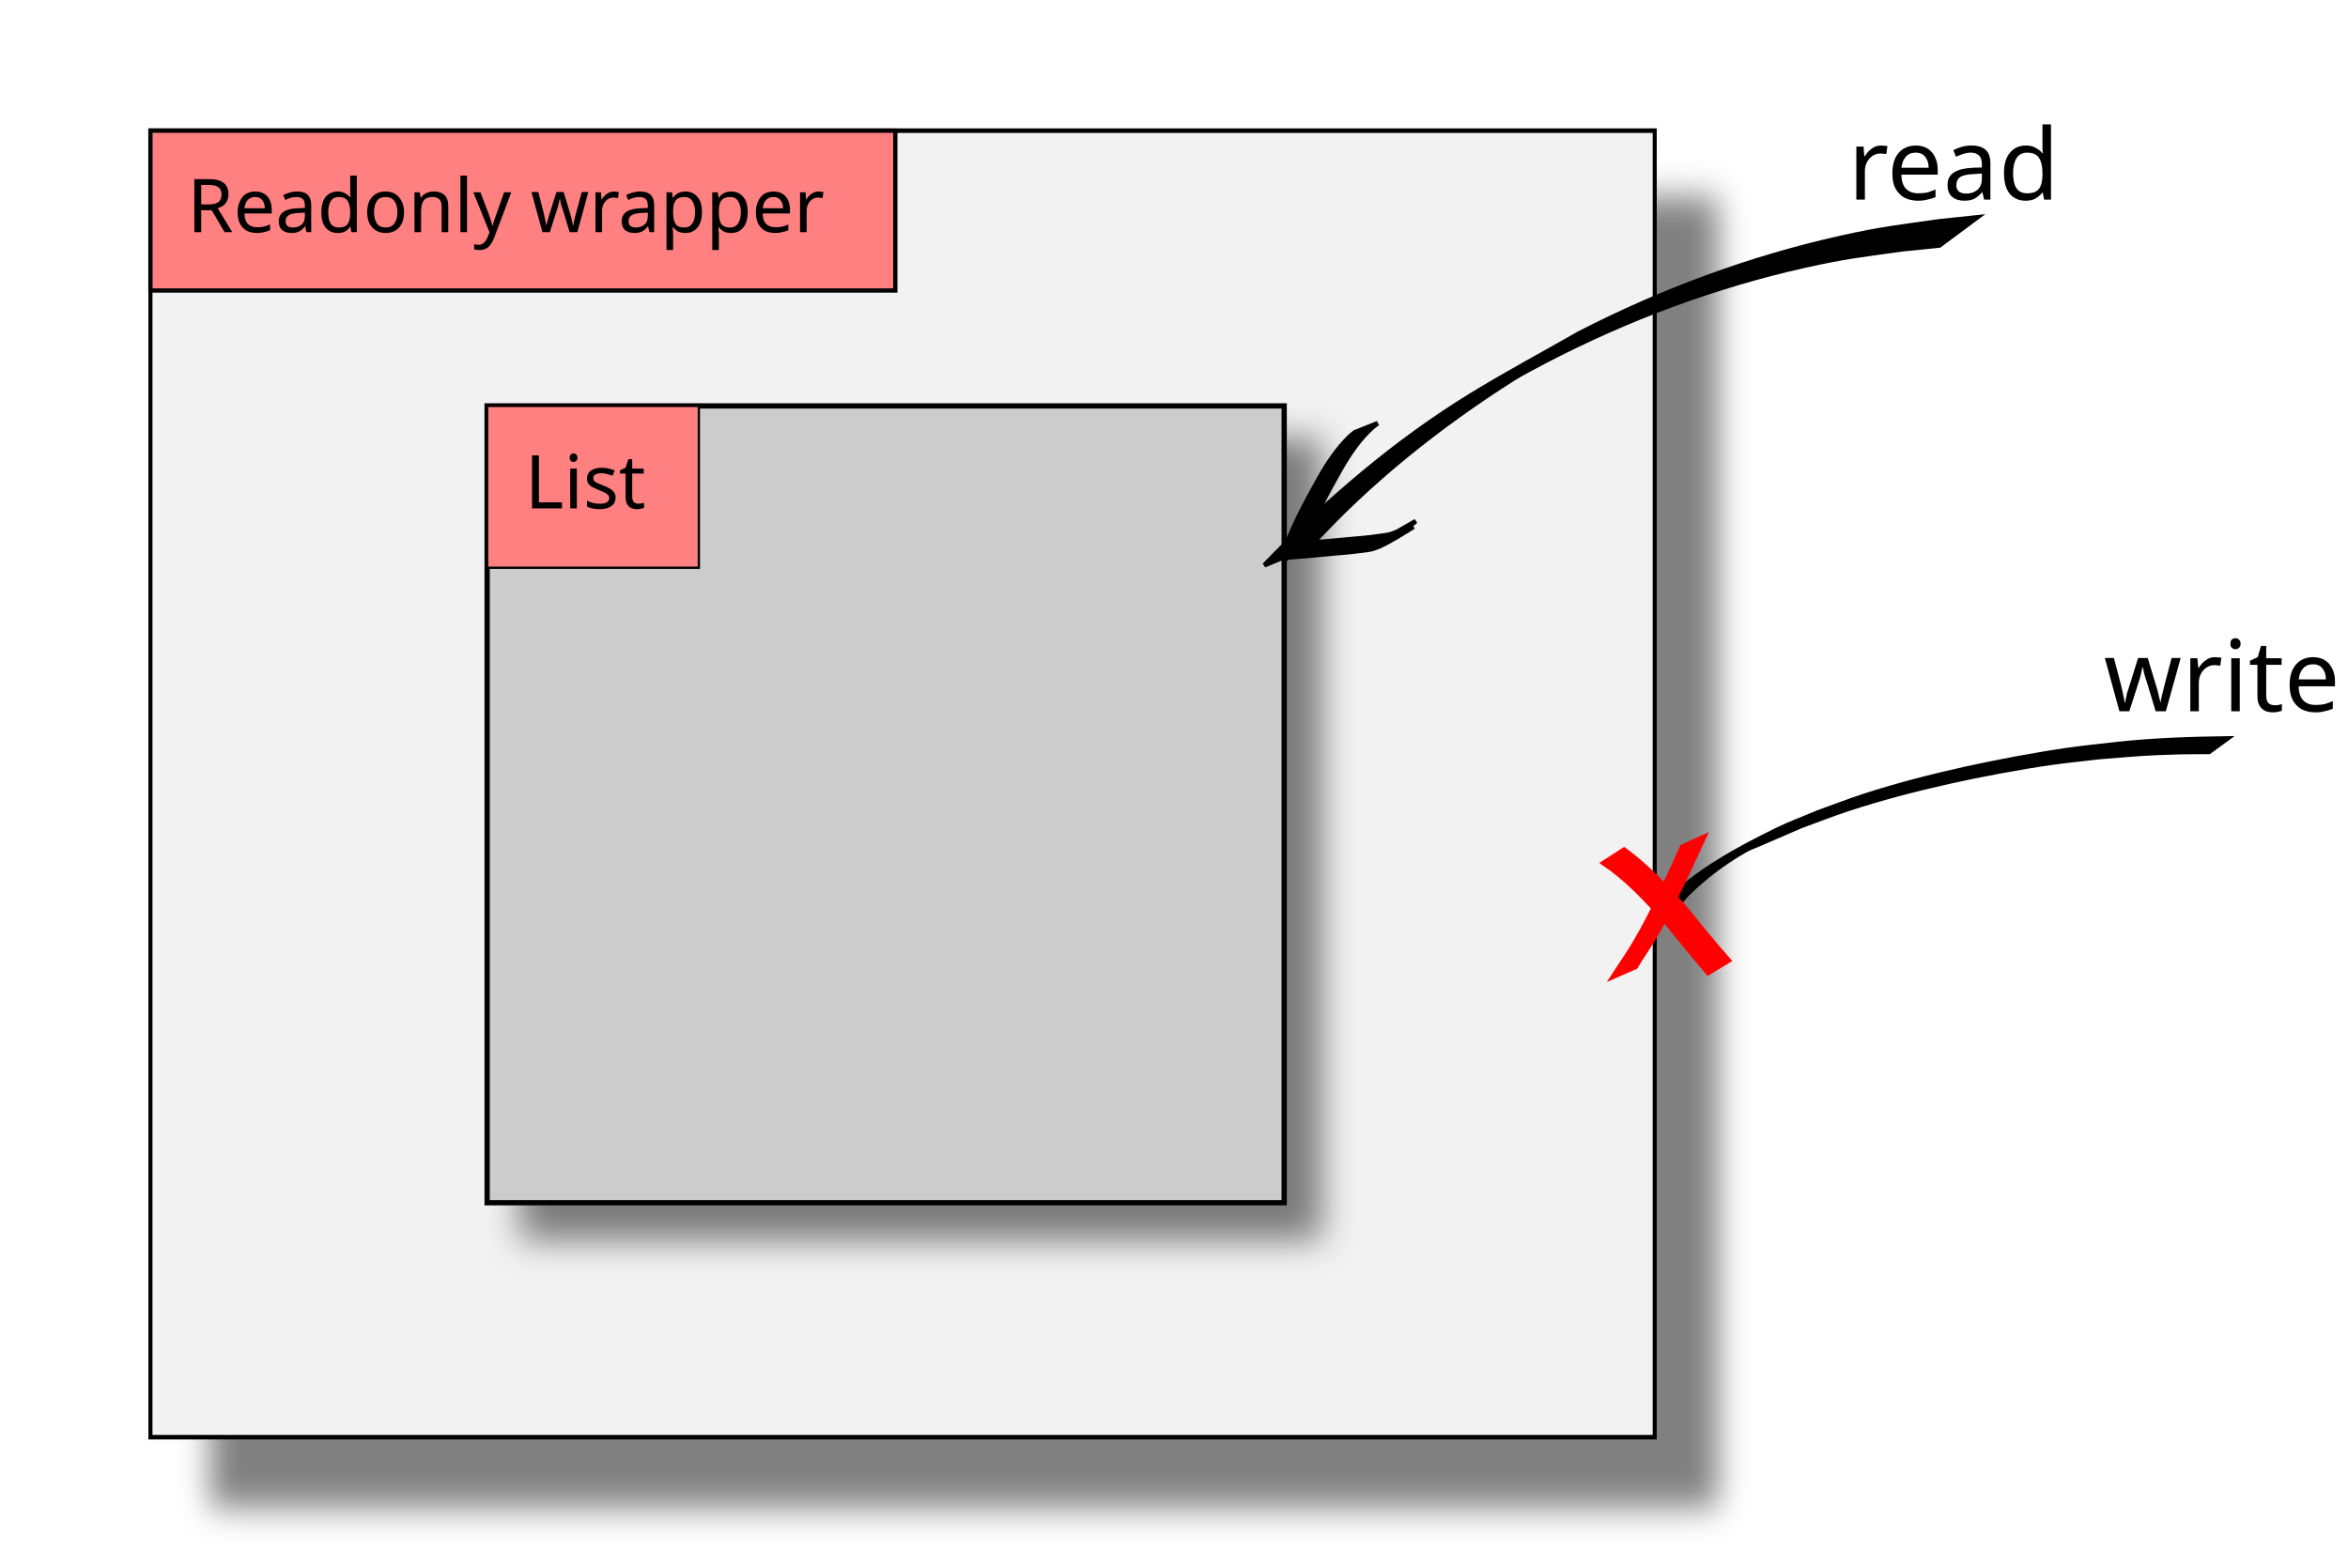
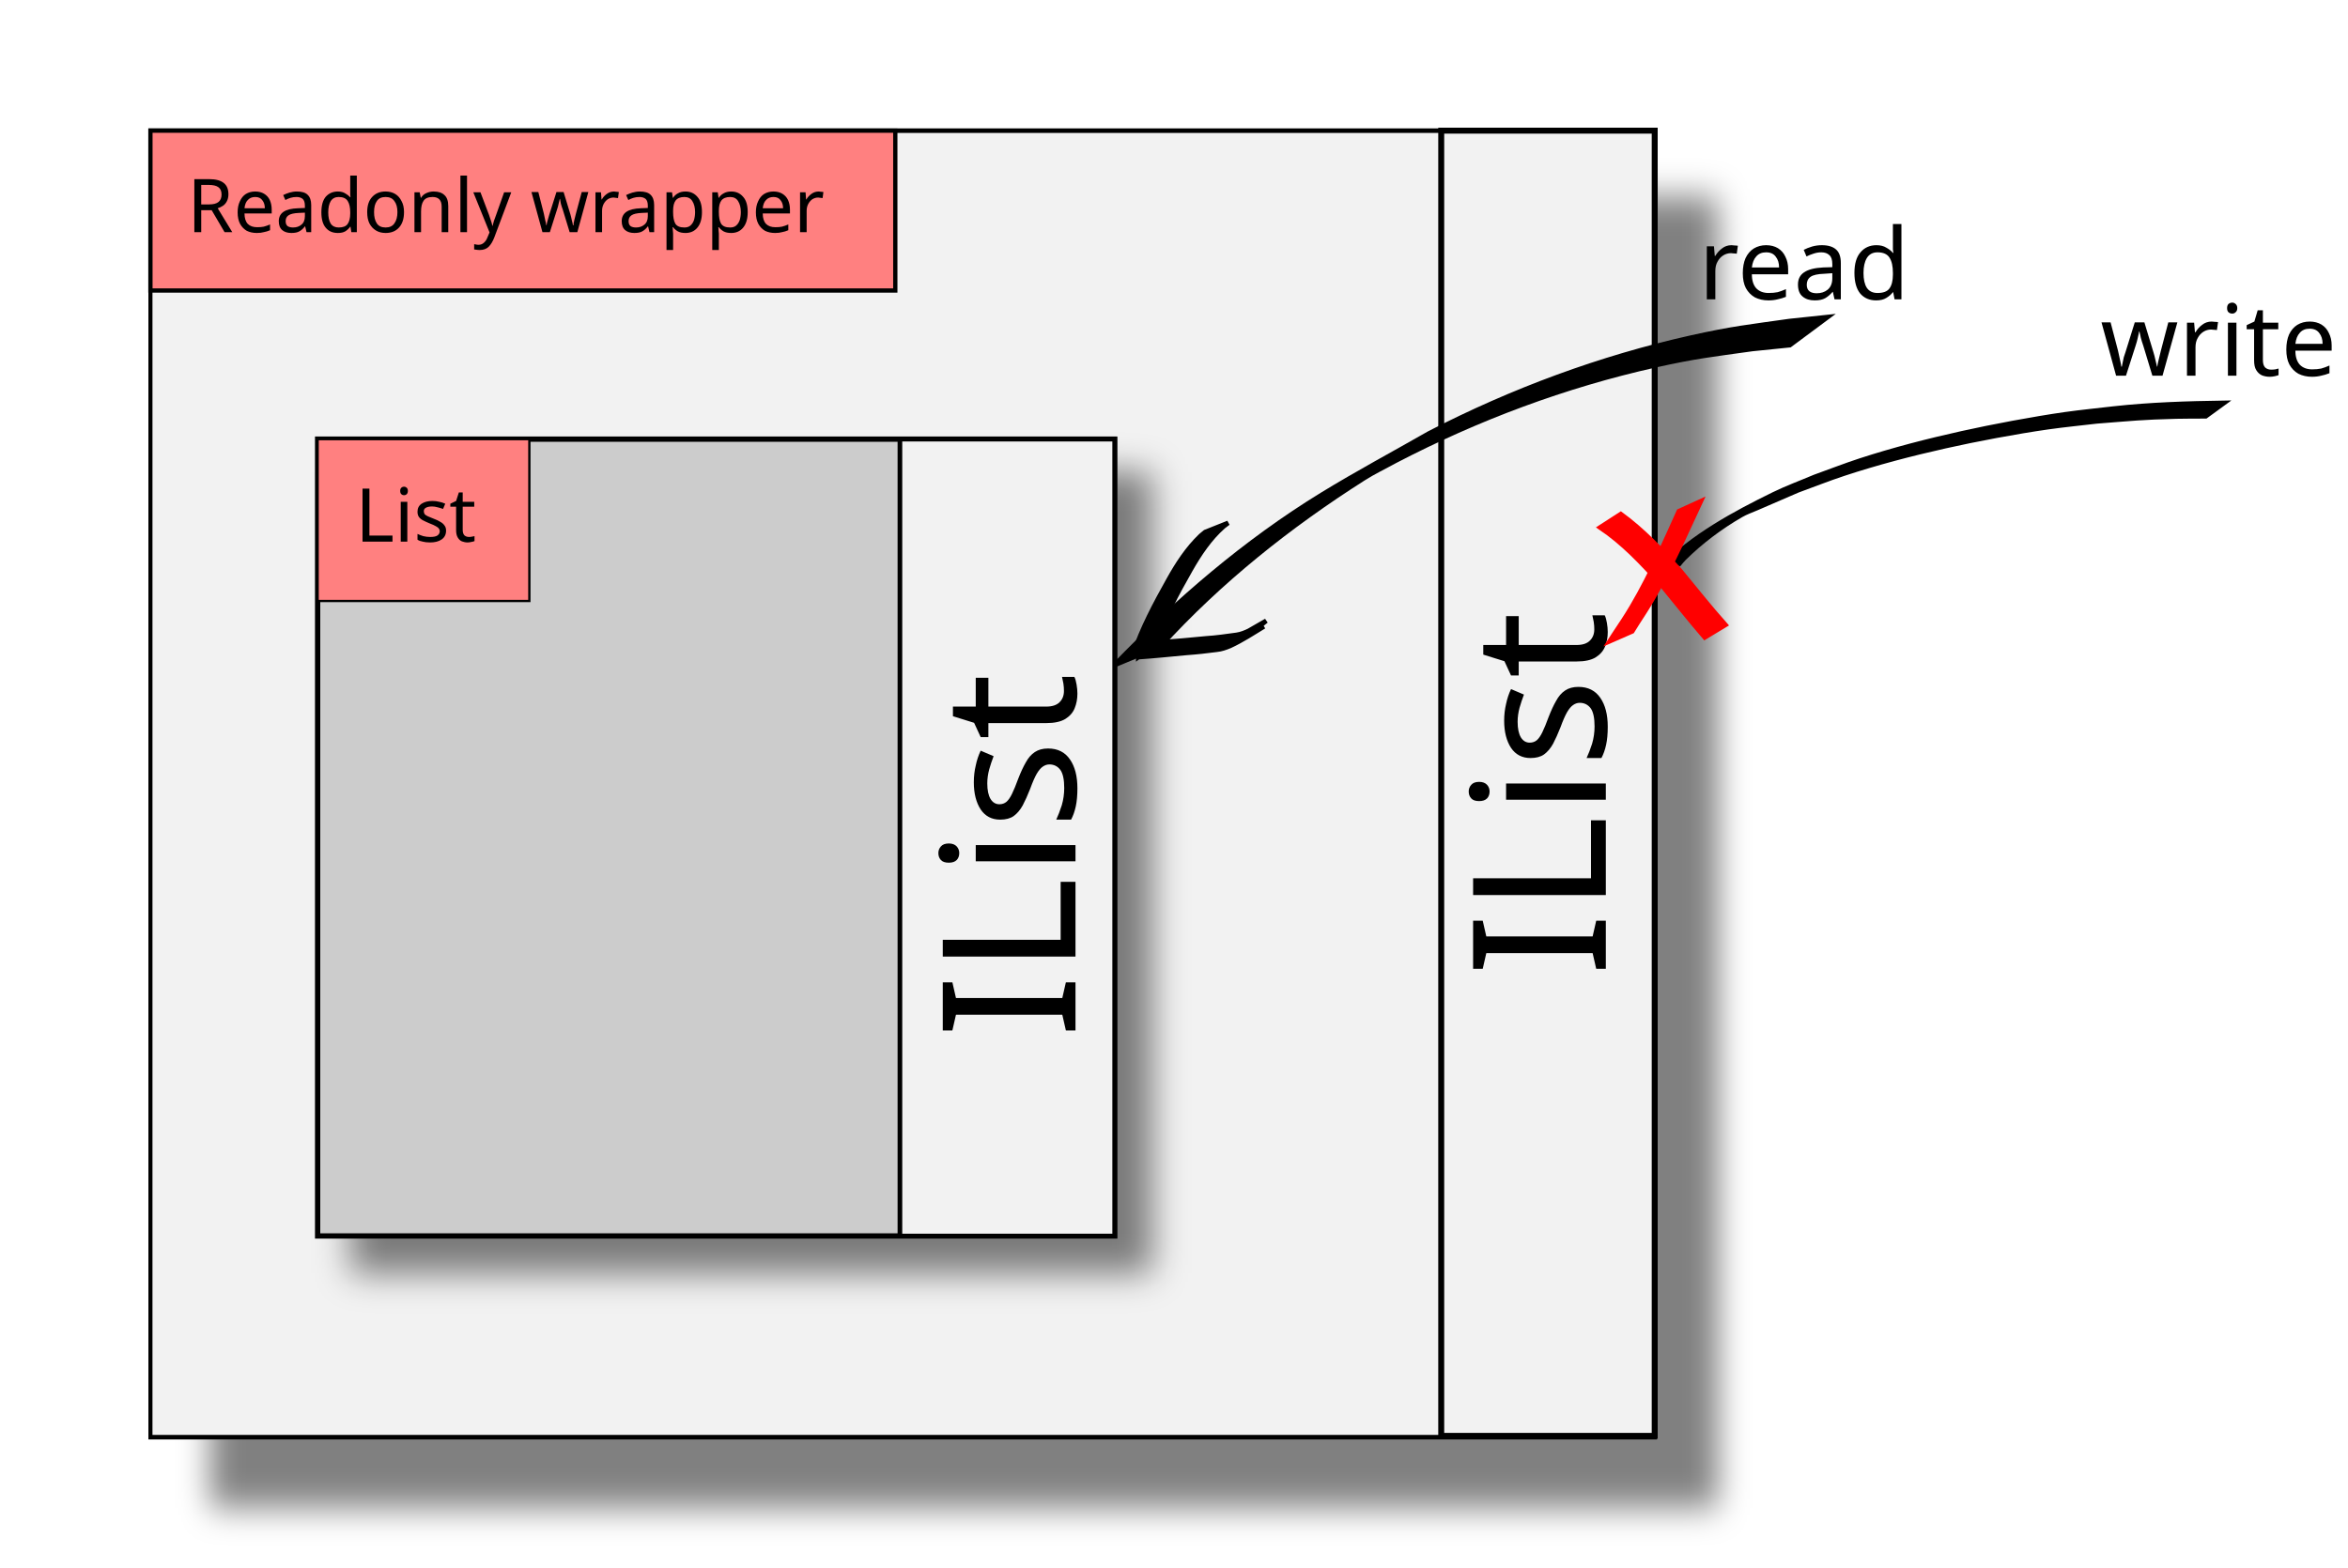
<svg xmlns="http://www.w3.org/2000/svg" width="133.512mm" height="89.175mm" viewBox="0 0 133.512 89.175" version="1.1" id="svg8">
  <defs id="defs2">
    <filter style="color-interpolation-filters:sRGB" id="filter552">
      <feFlood flood-opacity="0.498" flood-color="rgb(0,0,0)" result="flood" id="feFlood542" />
      <feComposite in="flood" in2="SourceGraphic" operator="in" result="composite1" id="feComposite544" />
      <feGaussianBlur in="composite1" stdDeviation="1" result="blur" id="feGaussianBlur546" />
      <feOffset dx="2" dy="2" result="offset" id="feOffset548" />
      <feComposite in="SourceGraphic" in2="offset" operator="over" result="composite2" id="feComposite550" />
    </filter>
    <filter style="color-interpolation-filters:sRGB" id="filter1092">
      <feMorphology radius="4.3" in="SourceAlpha" result="result91" id="feMorphology1078" />
      <feComposite operator="out" in="SourceGraphic" in2="result91" id="feComposite1080" />
      <feGaussianBlur result="result0" stdDeviation="1.2" id="feGaussianBlur1082" />
      <feDiffuseLighting diffuseConstant="1" id="feDiffuseLighting1086">
        <feDistantLight elevation="66" azimuth="225" id="feDistantLight1084" />
      </feDiffuseLighting>
      <feBlend mode="multiply" in2="SourceGraphic" id="feBlend1088" />
      <feComposite operator="in" in2="SourceAlpha" id="feComposite1090" />
    </filter>
    <filter style="color-interpolation-filters:sRGB" id="filter1149">
      <feFlood flood-opacity="0.498" flood-color="rgb(0,0,0)" result="flood" id="feFlood1139" />
      <feComposite in="flood" in2="SourceGraphic" operator="in" result="composite1" id="feComposite1141" />
      <feGaussianBlur in="composite1" stdDeviation="1" result="blur" id="feGaussianBlur1143" />
      <feOffset dx="4" dy="4" result="offset" id="feOffset1145" />
      <feComposite in="SourceGraphic" in2="offset" operator="over" result="composite2" id="feComposite1147" />
    </filter>
  </defs>
  <g id="layer1" transform="translate(-10.49388,-5.278421)">
    <rect style="fill:#f2f2f2;stroke:#000000;stroke-width:0.265;filter:url(#filter1149)" id="rect1137" width="98.052" height="76.405" x="19.877" y="13.365" transform="matrix(0.8723607,0,0,0.9726194,1.707649,-0.2889585)" />
-     <rect style="fill:#cccccc;stroke:#000000;stroke-width:0.3;filter:url(#filter552)" id="rect12" width="45.322" height="45.322" x="38.193" y="28.366" />
-     <path style="fill:#000000;stroke:#000000;stroke-width:0.265" id="path22" d="m 84.976,36.356 c 3.38,-3.711 7.32,-6.844 11.549,-9.534 0.581,-0.37 1.206,-0.666 1.809,-0.999 4.678,-2.435 9.641,-4.291 14.789,-5.442 2.322,-0.519 3.227,-0.603 5.515,-0.925 0.71,-0.072 1.421,-0.144 2.131,-0.217 0,0 2.148,-1.595 2.148,-1.595 v 0 c -0.721,0.076 -1.443,0.153 -2.164,0.229 -2.298,0.326 -3.246,0.417 -5.577,0.937 -5.181,1.155 -10.18,3.012 -14.898,5.441 -2.032,1.163 -4.099,2.267 -6.095,3.49 -4.356,2.67 -8.251,6.023 -11.794,9.686 0,0 2.586,-1.071 2.586,-1.071 z" />
-     <path style="fill:#000000;stroke:#000000;stroke-width:0.265" id="path34" d="m 84.706,36.233 c 0.463,-1.482 1.211,-2.853 1.975,-4.197 0.517,-0.909 1.097,-1.782 1.883,-2.48 0.2,-0.153 0.11,-0.085 0.271,-0.205 0,0 -1.308,0.522 -1.308,0.522 v 0 c -0.152,0.121 -0.067,0.052 -0.255,0.212 -0.754,0.722 -1.321,1.595 -1.827,2.503 -0.764,1.365 -1.51,2.755 -2.004,4.244 0,0 1.265,-0.599 1.265,-0.599 z" />
-     <path style="fill:#000000;stroke:#000000;stroke-width:0.265" id="path46" d="m 83.724,36.982 c 0.916,-0.061 1.829,-0.156 2.742,-0.24 0.576,-0.04 1.148,-0.104 1.72,-0.18 0.266,-0.025 0.512,-0.115 0.756,-0.216 0.674,-0.311 1.297,-0.72 1.929,-1.107 -1.123,0.652 -1.45,0.834 -0.968,0.565 0,0 1.095,-0.885 1.095,-0.885 v 0 c -0.558,0.319 -0.077,0.044 -1.439,0.828 -0.128,0.079 -0.105,0.066 -0.231,0.142 -0.039,0.024 -0.156,0.093 -0.117,0.071 1.962,-1.117 1.271,-0.71 0.835,-0.488 -0.235,0.111 -0.473,0.214 -0.734,0.25 -0.578,0.079 -1.154,0.164 -1.737,0.2 -0.905,0.085 -1.809,0.173 -2.716,0.237 0,0 -1.135,0.825 -1.135,0.825 z" />
-     <path style="fill:#000000;stroke:#000000;stroke-width:0.265" id="path48" d="m 106.114,56.503 c 0.107,-0.125 0.204,-0.259 0.321,-0.375 0.97,-0.959 2.079,-1.793 3.262,-2.472 0.275,-0.158 0.578,-0.261 0.868,-0.387 0.778,-0.339 1.559,-0.674 2.339,-1.011 0.869,-0.316 1.729,-0.659 2.607,-0.949 1.888,-0.623 3.839,-1.133 5.778,-1.568 1.778,-0.399 4.03,-0.822 5.843,-1.081 0.919,-0.131 1.843,-0.219 2.765,-0.329 2.121,-0.164 2.497,-0.222 4.53,-0.276 0.559,-0.015 1.118,-0.008 1.677,-0.012 0,0 1.045,-0.761 1.045,-0.761 v 0 c -2.097,0.033 -4.193,0.095 -6.28,0.326 -0.925,0.11 -1.853,0.198 -2.775,0.329 -1.775,0.253 -4.117,0.693 -5.857,1.08 -1.938,0.431 -3.88,0.931 -5.769,1.545 -0.875,0.285 -1.732,0.622 -2.598,0.932 -0.775,0.329 -1.569,0.618 -2.325,0.988 -2.269,1.11 -4.582,2.368 -6.379,4.184 -0.122,0.124 -0.22,0.269 -0.331,0.404 0,0 1.28,-0.569 1.28,-0.569 z" />
-     <path style="fill:#ff0000;stroke:#ff0000;stroke-width:0.265" id="path58" d="m 101.669,54.366 c 1.293,0.868 2.367,2.008 3.401,3.16 0.851,1.03 1.676,2.08 2.547,3.093 0,0 1.176,-0.71 1.176,-0.71 v 0 c -0.89,-0.999 -1.721,-2.048 -2.571,-3.08 -1.037,-1.162 -2.113,-2.302 -3.377,-3.222 0,0 -1.176,0.759 -1.176,0.759 z" />
-     <path style="fill:#ff0000;stroke:#ff0000;stroke-width:0.265" id="path60" d="m 103.492,60.276 c 0.086,-0.138 0.17,-0.277 0.257,-0.414 0.423,-0.666 0.529,-0.797 0.953,-1.527 0.576,-0.993 1.078,-2.019 1.574,-3.053 0.375,-0.8 0.738,-1.605 1.114,-2.404 0,0 -1.242,0.566 -1.242,0.566 v 0 c -0.362,0.797 -0.715,1.597 -1.086,2.389 -0.497,1.033 -1.001,2.057 -1.588,3.044 -0.379,0.639 -0.596,0.945 -0.989,1.541 -0.092,0.139 -0.184,0.279 -0.275,0.419 0,0 1.282,-0.561 1.282,-0.561 z" />
-     <text xml:space="preserve" style="font-style:normal;font-weight:normal;font-size:5.644px;line-height:1.25;font-family:sans-serif;fill:#000000;fill-opacity:1;stroke:none;stroke-width:0.265" x="115.566" y="16.631" id="text64">
-       <tspan id="tspan62" x="115.566" y="16.631" style="font-size:5.644px;stroke-width:0.265">read</tspan>
-     </text>
-     <text xml:space="preserve" style="font-style:normal;font-weight:normal;font-size:5.644px;line-height:1.25;font-family:sans-serif;fill:#000000;fill-opacity:1;stroke:none;stroke-width:0.265" x="130.118" y="45.735" id="text68">
-       <tspan id="tspan66" x="130.118" y="45.735" style="font-size:5.644px;stroke-width:0.265">write</tspan>
-     </text>
+     <rect style="fill:#cccccc;stroke:#000000;stroke-width:0.3;filter:url(#filter552)" id="rect12" width="45.322" height="45.322" x="28.555" y="30.256" />
    <g id="g1099" transform="translate(79.91241,-11.47006)">
      <rect style="fill:#ff8080;stroke:#000000;stroke-width:0.243" id="rect1094" width="42.355" height="9.093" x="-60.865" y="24.18" />
      <text xml:space="preserve" style="font-style:normal;font-weight:normal;font-size:4.233px;line-height:1.25;font-family:sans-serif;fill:#000000;fill-opacity:1;stroke:none;stroke-width:0.265" x="-58.775" y="29.955" id="text76">
        <tspan id="tspan74" x="-58.775" y="29.955" style="font-size:4.233px;stroke-width:0.265">Readonly wrapper</tspan>
      </text>
    </g>
    <g id="g1099-5" transform="translate(-9.07143,-20.22173)" />
-     <g id="g1135" transform="translate(108.1857,24.464)">
+     <g id="g1135" transform="translate(98.54734,26.35388)">
      <rect style="fill:#ff8080;stroke:#000000;stroke-width:0.13" id="rect1094-5" width="12.04" height="9.206" x="-69.993" y="3.902" />
      <text xml:space="preserve" style="font-style:normal;font-weight:normal;font-size:4.233px;line-height:1.25;font-family:sans-serif;fill:#000000;fill-opacity:1;stroke:none;stroke-width:0.265" x="-58.775" y="29.955" id="text76-0" transform="translate(-9.071431,-20.22173)">
        <tspan x="-58.775" y="29.955" style="font-size:4.233px;stroke-width:0.265" id="tspan1128">List</tspan>
      </text>
    </g>
+     <rect style="fill:#f2f2f2;stroke:#000000;stroke-width:0.265" id="rect1165" width="12.212" height="45.326" x="61.665" y="30.256" />
+     <text xml:space="preserve" style="font-style:normal;font-weight:normal;font-size:10.583px;line-height:1.25;font-family:sans-serif;fill:#000000;fill-opacity:1;stroke:none;stroke-width:0.265" x="-64.309" y="71.65" id="text1169" transform="rotate(-90)">
+       <tspan id="tspan1167" x="-64.309" y="71.65" style="stroke-width:0.265">IList</tspan>
+     </text>
+     <rect style="fill:#f2f2f2;stroke:#000000;stroke-width:0.338" id="rect1165-1" width="12.139" height="74.239" x="92.445" y="12.71" />
+     <text xml:space="preserve" style="font-style:normal;font-weight:normal;font-size:10.583px;line-height:1.25;font-family:sans-serif;fill:#000000;fill-opacity:1;stroke:none;stroke-width:0.265" x="-60.806" y="101.804" id="text1169-5" transform="rotate(-90)">
+       <tspan id="tspan1167-8" x="-60.806" y="101.804" style="stroke-width:0.265">IList</tspan>
+     </text>
+     <g id="g1163" transform="translate(-0.1889883,-19.0878)">
+       <path style="fill:#000000;stroke:#000000;stroke-width:0.265" id="path48" d="m 106.114,56.503 c 0.107,-0.125 0.204,-0.259 0.321,-0.375 0.97,-0.959 2.079,-1.793 3.262,-2.472 0.275,-0.158 0.578,-0.261 0.868,-0.387 0.778,-0.339 1.559,-0.674 2.339,-1.011 0.869,-0.316 1.729,-0.659 2.607,-0.949 1.888,-0.623 3.839,-1.133 5.778,-1.568 1.778,-0.399 4.03,-0.822 5.843,-1.081 0.919,-0.131 1.843,-0.219 2.765,-0.329 2.121,-0.164 2.497,-0.222 4.53,-0.276 0.559,-0.015 1.118,-0.008 1.677,-0.012 0,0 1.045,-0.761 1.045,-0.761 v 0 c -2.097,0.033 -4.193,0.095 -6.28,0.326 -0.925,0.11 -1.853,0.198 -2.775,0.329 -1.775,0.253 -4.117,0.693 -5.857,1.08 -1.938,0.431 -3.88,0.931 -5.769,1.545 -0.875,0.285 -1.732,0.622 -2.598,0.932 -0.775,0.329 -1.569,0.618 -2.325,0.988 -2.269,1.11 -4.582,2.368 -6.379,4.184 -0.122,0.124 -0.22,0.269 -0.331,0.404 0,0 1.28,-0.569 1.28,-0.569 z" />
+       <path style="fill:#ff0000;stroke:#ff0000;stroke-width:0.265" id="path58" d="m 101.669,54.366 c 1.293,0.868 2.367,2.008 3.401,3.16 0.851,1.03 1.676,2.08 2.547,3.093 0,0 1.176,-0.71 1.176,-0.71 v 0 c -0.89,-0.999 -1.721,-2.048 -2.571,-3.08 -1.037,-1.162 -2.113,-2.302 -3.377,-3.222 0,0 -1.176,0.759 -1.176,0.759 z" />
+       <path style="fill:#ff0000;stroke:#ff0000;stroke-width:0.265" id="path60" d="m 103.492,60.276 c 0.086,-0.138 0.17,-0.277 0.257,-0.414 0.423,-0.666 0.529,-0.797 0.953,-1.527 0.576,-0.993 1.078,-2.019 1.574,-3.053 0.375,-0.8 0.738,-1.605 1.114,-2.404 0,0 -1.242,0.566 -1.242,0.566 v 0 c -0.362,0.797 -0.715,1.597 -1.086,2.389 -0.497,1.033 -1.001,2.057 -1.588,3.044 -0.379,0.639 -0.596,0.945 -0.989,1.541 -0.092,0.139 -0.184,0.279 -0.275,0.419 0,0 1.282,-0.561 1.282,-0.561 z" />
+       <text xml:space="preserve" style="font-style:normal;font-weight:normal;font-size:5.644px;line-height:1.25;font-family:sans-serif;fill:#000000;fill-opacity:1;stroke:none;stroke-width:0.265" x="130.118" y="45.735" id="text68">
+         <tspan id="tspan66" x="130.118" y="45.735" style="font-size:5.644px;stroke-width:0.265">write</tspan>
+       </text>
+     </g>
+     <g id="g1156" transform="translate(-8.504464,5.669643)">
+       <path style="fill:#000000;stroke:#000000;stroke-width:0.265" id="path22" d="m 84.976,36.356 c 3.38,-3.711 7.32,-6.844 11.549,-9.534 0.581,-0.37 1.206,-0.666 1.809,-0.999 4.678,-2.435 9.641,-4.291 14.789,-5.442 2.322,-0.519 3.227,-0.603 5.515,-0.925 0.71,-0.072 1.421,-0.144 2.131,-0.217 0,0 2.148,-1.595 2.148,-1.595 v 0 c -0.721,0.076 -1.443,0.153 -2.164,0.229 -2.298,0.326 -3.246,0.417 -5.577,0.937 -5.181,1.155 -10.18,3.012 -14.898,5.441 -2.032,1.163 -4.099,2.267 -6.095,3.49 -4.356,2.67 -8.251,6.023 -11.794,9.686 0,0 2.586,-1.071 2.586,-1.071 z" />
+       <path style="fill:#000000;stroke:#000000;stroke-width:0.265" id="path34" d="m 84.706,36.233 c 0.463,-1.482 1.211,-2.853 1.975,-4.197 0.517,-0.909 1.097,-1.782 1.883,-2.48 0.2,-0.153 0.11,-0.085 0.271,-0.205 0,0 -1.308,0.522 -1.308,0.522 v 0 c -0.152,0.121 -0.067,0.052 -0.255,0.212 -0.754,0.722 -1.321,1.595 -1.827,2.503 -0.764,1.365 -1.51,2.755 -2.004,4.244 0,0 1.265,-0.599 1.265,-0.599 z" />
+       <path style="fill:#000000;stroke:#000000;stroke-width:0.265" id="path46" d="m 83.724,36.982 c 0.916,-0.061 1.829,-0.156 2.742,-0.24 0.576,-0.04 1.148,-0.104 1.72,-0.18 0.266,-0.025 0.512,-0.115 0.756,-0.216 0.674,-0.311 1.297,-0.72 1.929,-1.107 -1.123,0.652 -1.45,0.834 -0.968,0.565 0,0 1.095,-0.885 1.095,-0.885 v 0 c -0.558,0.319 -0.077,0.044 -1.439,0.828 -0.128,0.079 -0.105,0.066 -0.231,0.142 -0.039,0.024 -0.156,0.093 -0.117,0.071 1.962,-1.117 1.271,-0.71 0.835,-0.488 -0.235,0.111 -0.473,0.214 -0.734,0.25 -0.578,0.079 -1.154,0.164 -1.737,0.2 -0.905,0.085 -1.809,0.173 -2.716,0.237 0,0 -1.135,0.825 -1.135,0.825 z" />
+       <text xml:space="preserve" style="font-style:normal;font-weight:normal;font-size:5.644px;line-height:1.25;font-family:sans-serif;fill:#000000;fill-opacity:1;stroke:none;stroke-width:0.265" x="115.566" y="16.631" id="text64">
+         <tspan id="tspan62" x="115.566" y="16.631" style="font-size:5.644px;stroke-width:0.265">read</tspan>
+       </text>
+     </g>
  </g>
</svg>
